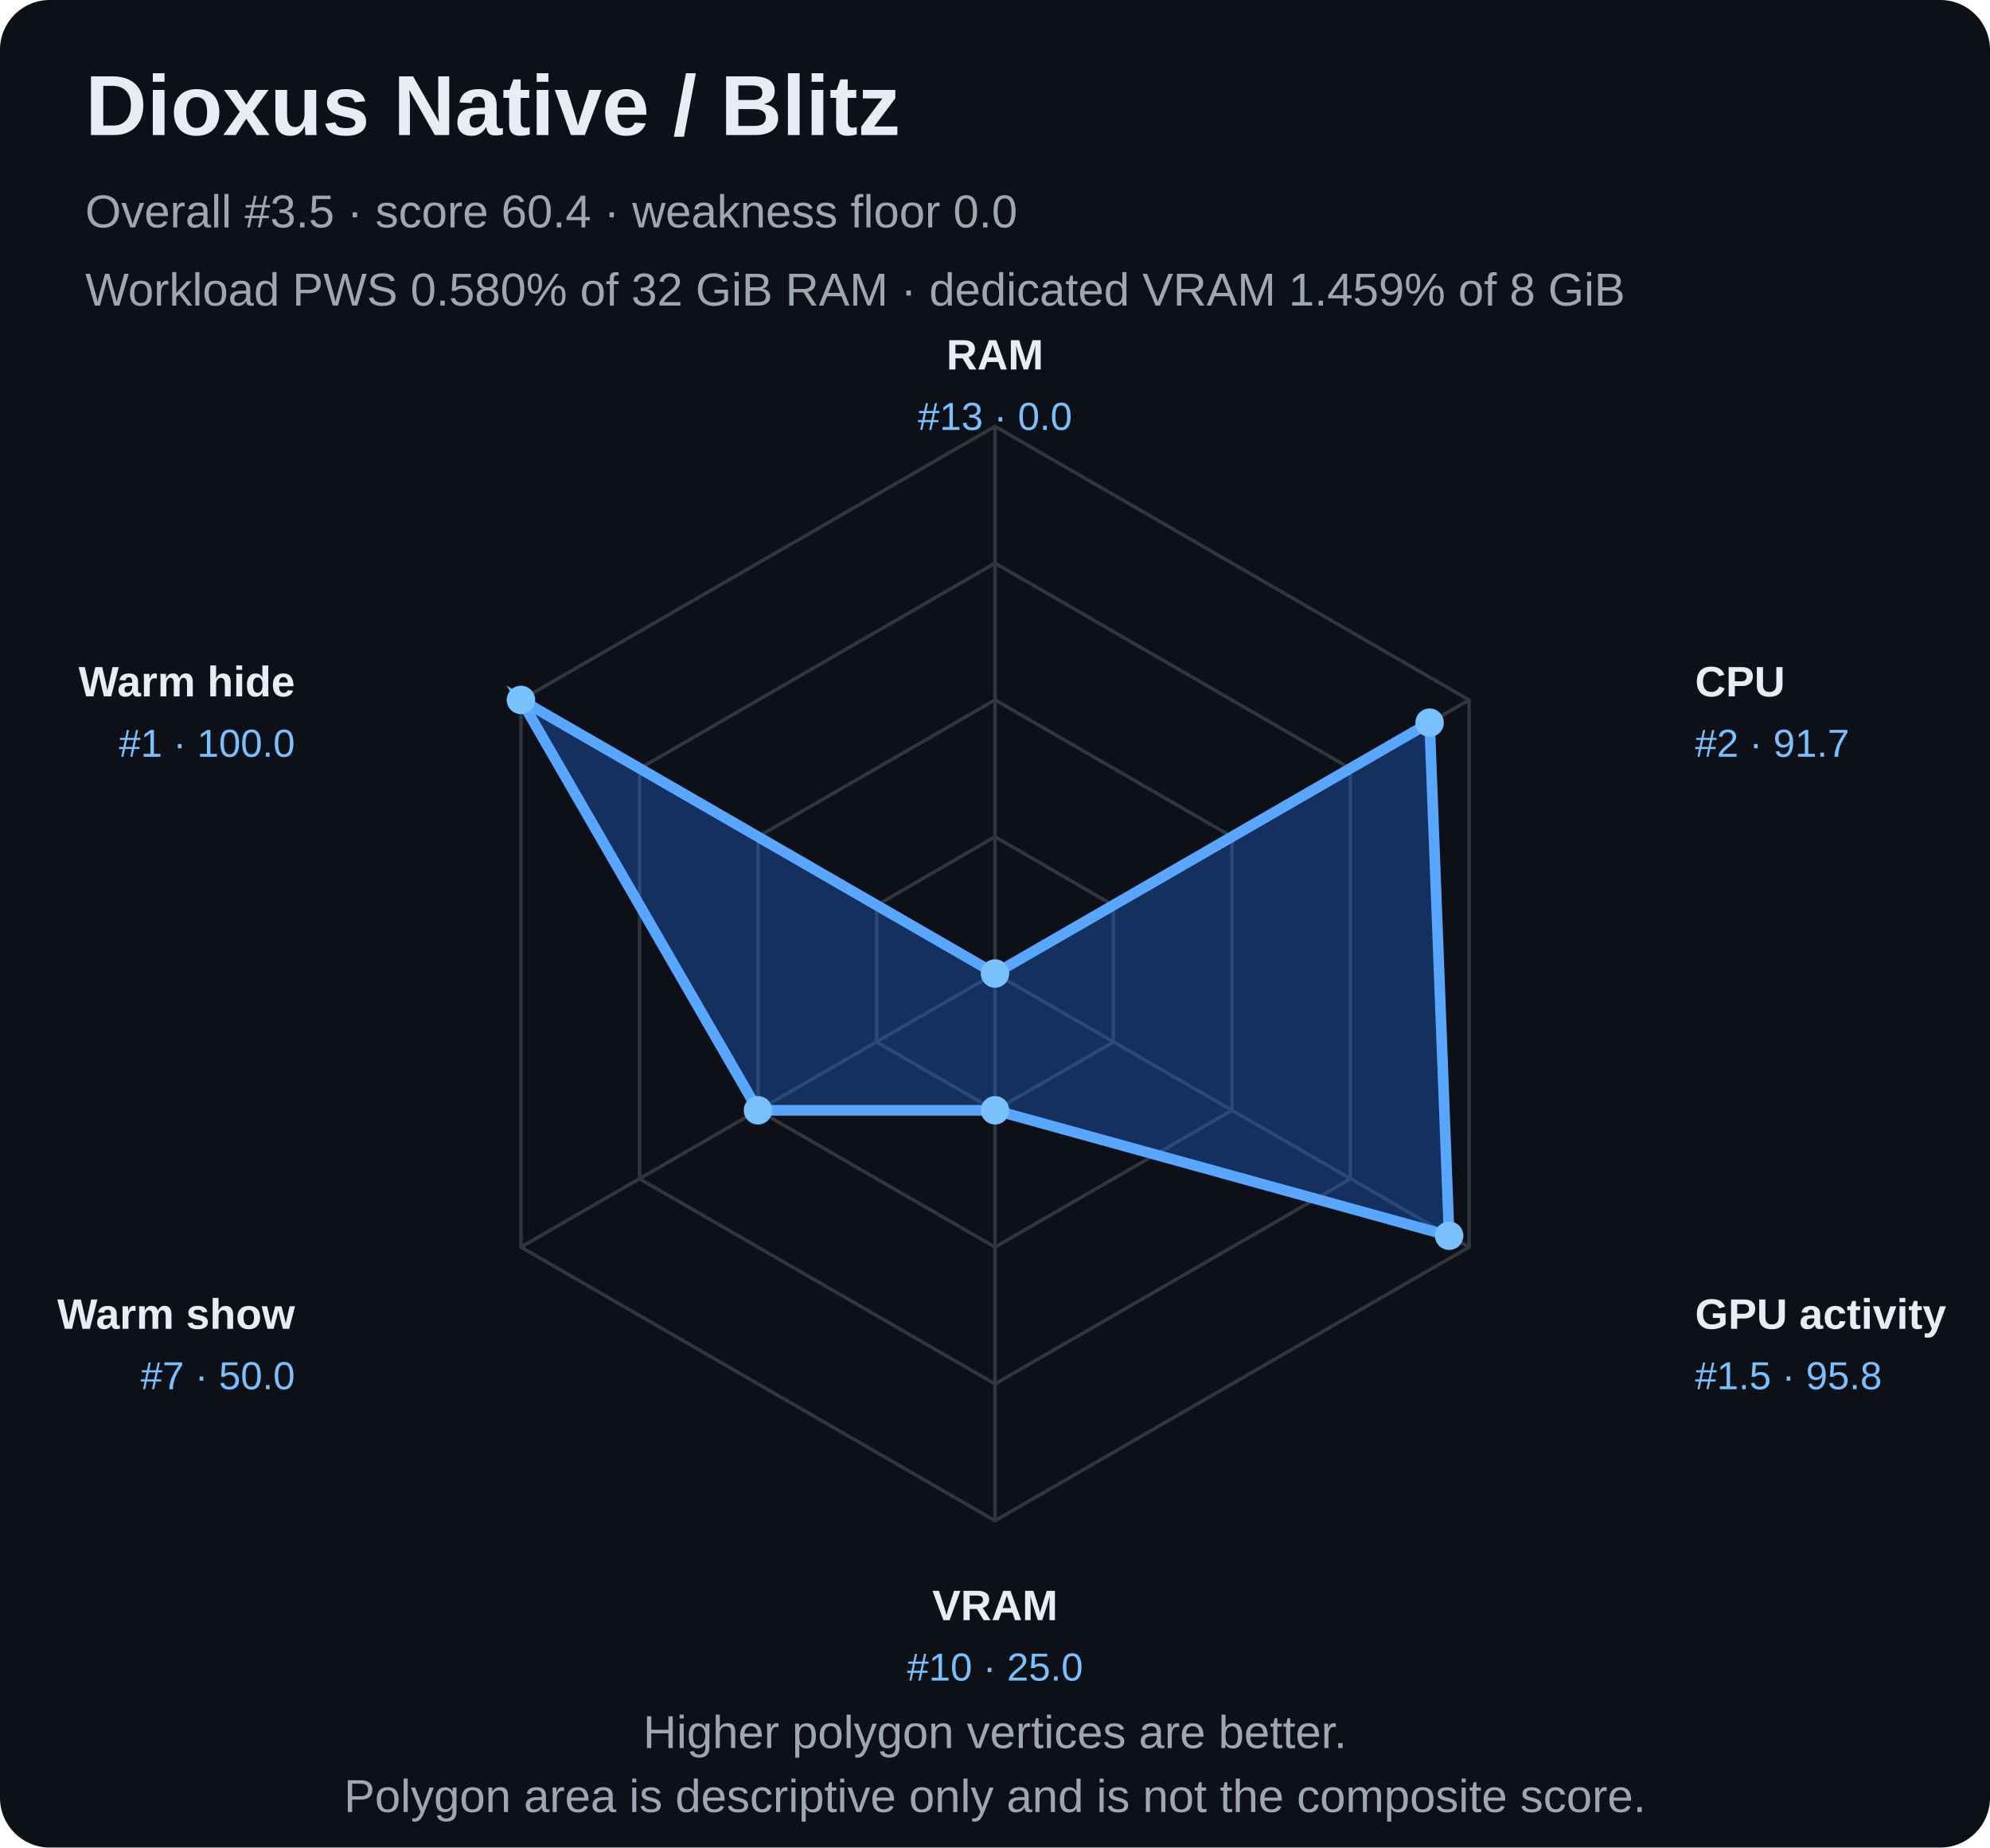
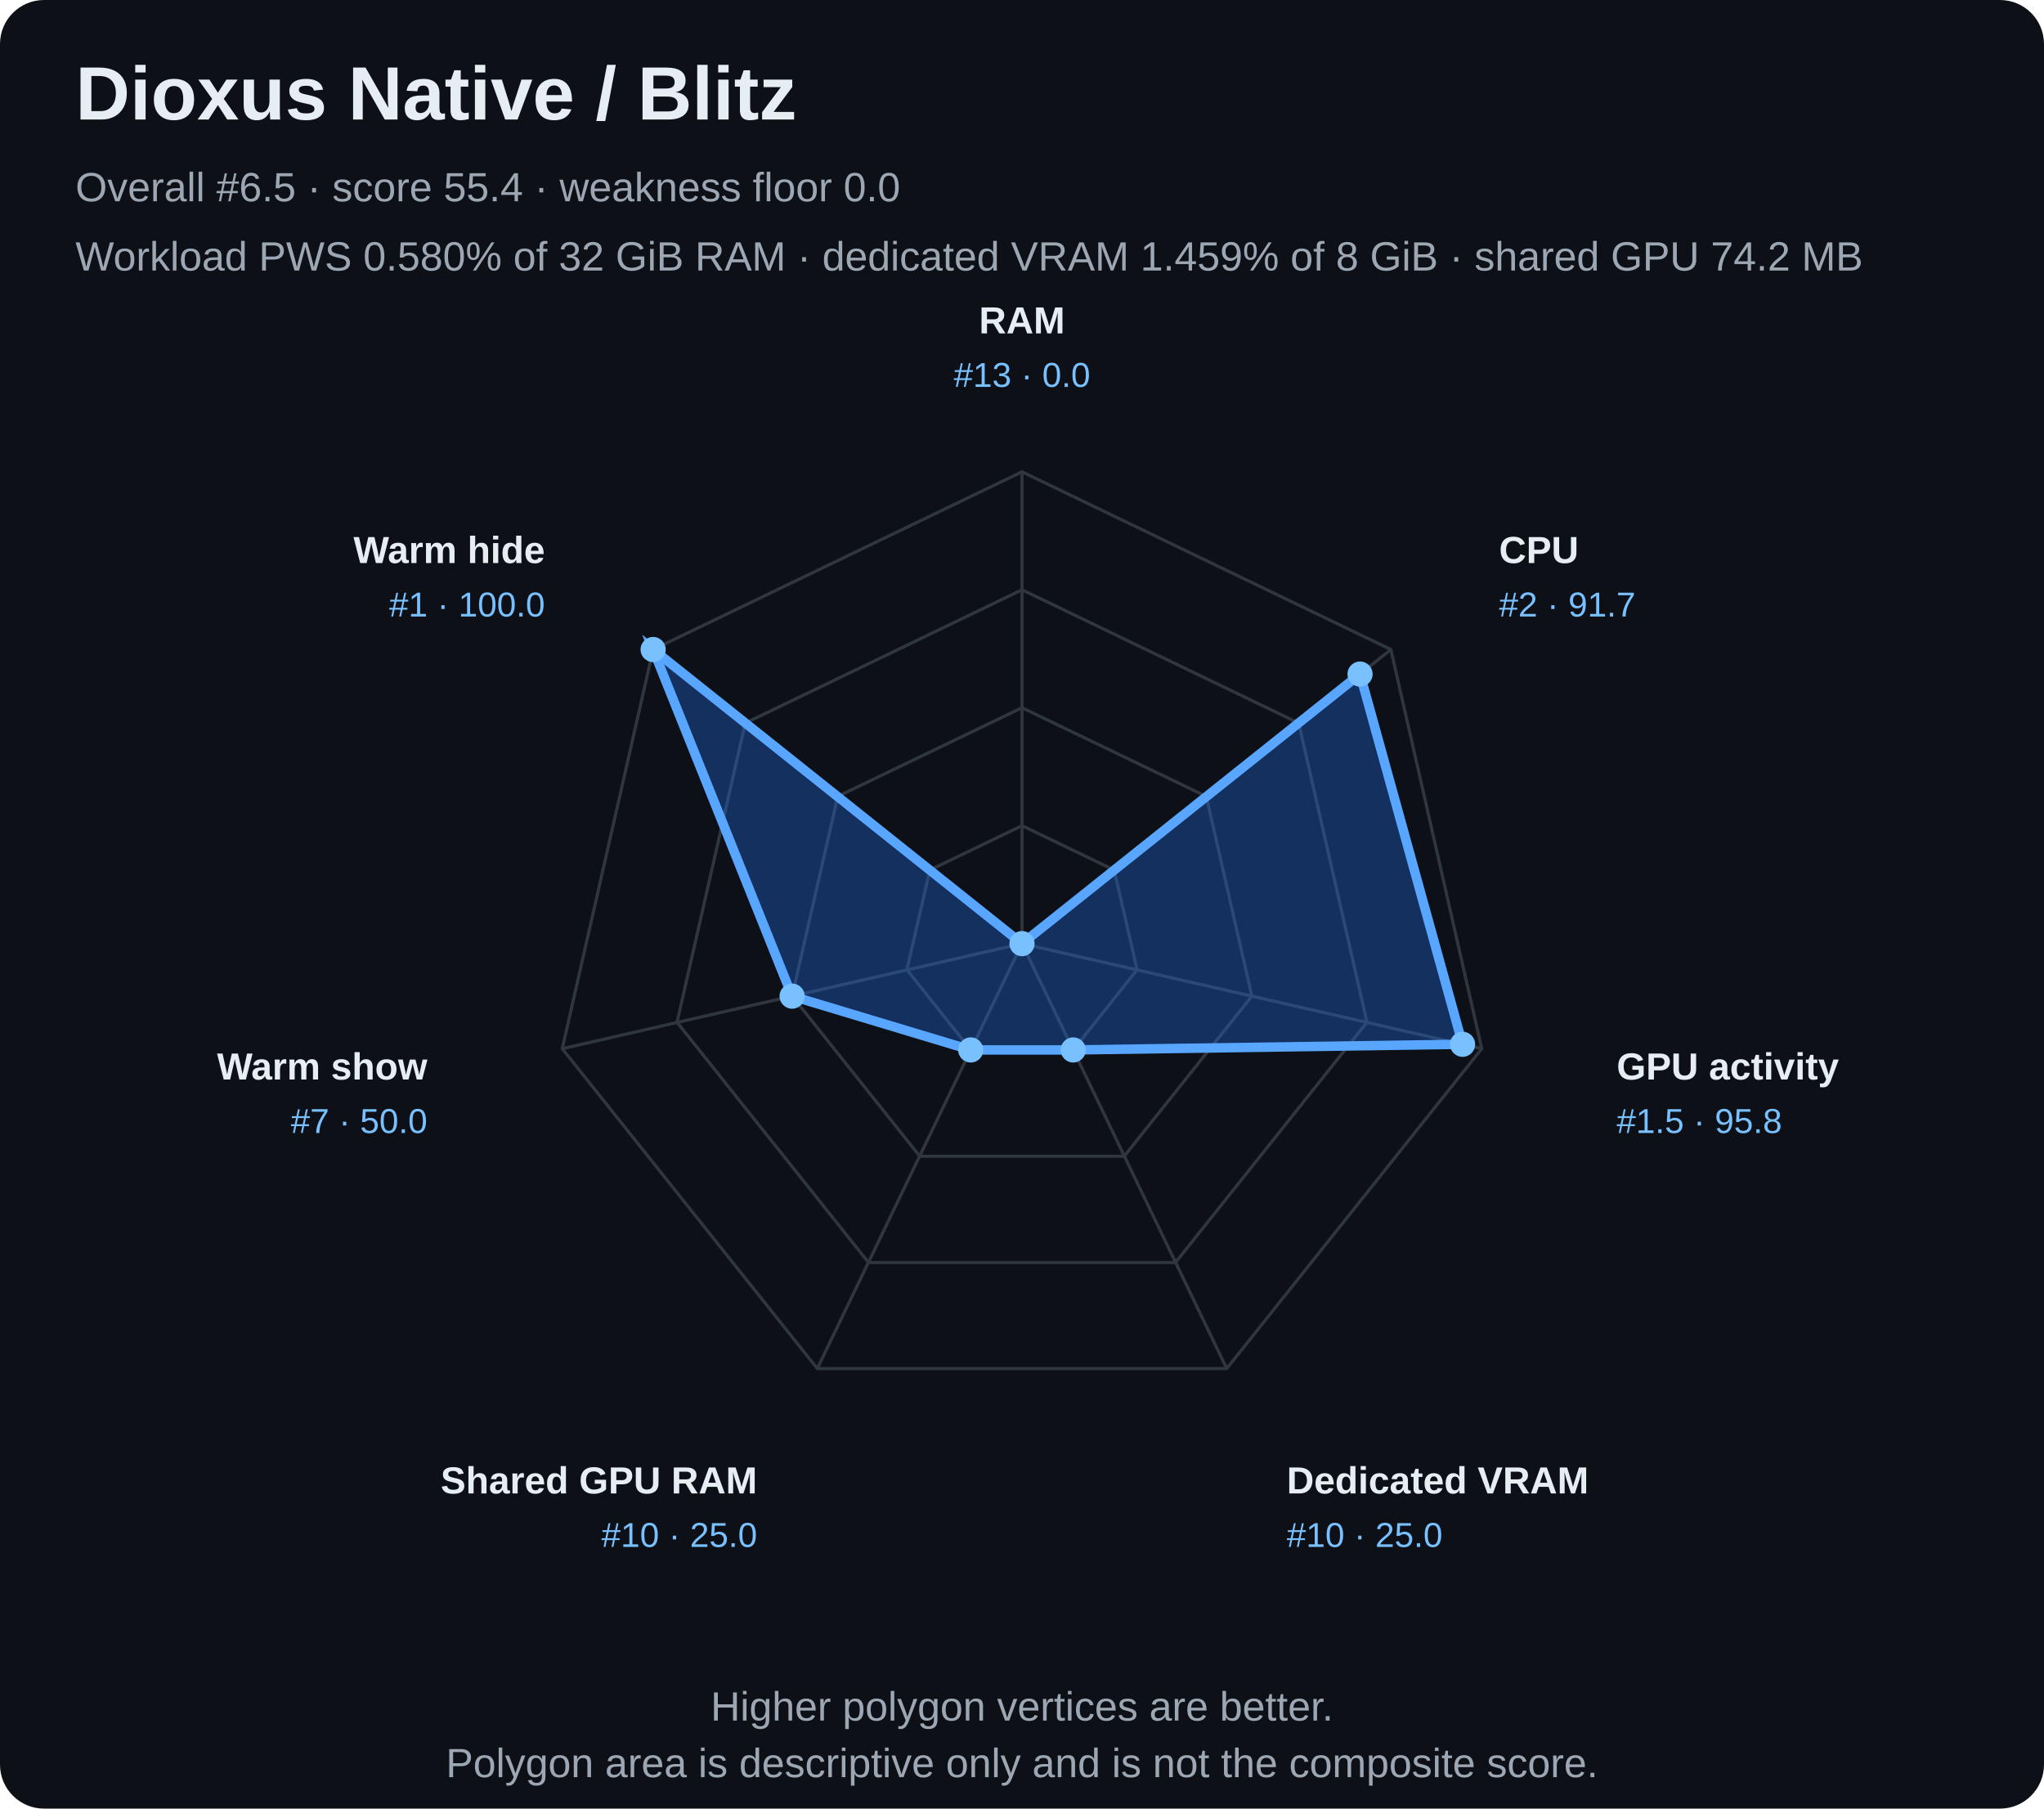
- <svg xmlns="http://www.w3.org/2000/svg" width="560" height="520" viewBox="0 0 560 520" role="img" aria-labelledby="title desc">
+ <svg xmlns="http://www.w3.org/2000/svg" width="650" height="575" viewBox="0 0 650 575" role="img" aria-labelledby="title desc">
  <style>text{font-family:"Segoe UI",Arial,sans-serif;fill:#e6edf3}.title{font-size:24px;font-weight:700}.sub{font-size:13px;fill:#9da7b3}.axis{font-size:12px;font-weight:700}.value{font-size:11px;fill:#79c0ff}.ring{fill:none;stroke:#30363d;stroke-width:1}.spoke{stroke:#30363d;stroke-width:1}.shape{fill:#1f6feb;fill-opacity:.34;stroke:#58a6ff;stroke-width:3}.dot{fill:#79c0ff}</style>
-   <rect width="560" height="520" rx="14" fill="#0d1117" />
+   <rect width="650" height="575" rx="14" fill="#0d1117" />
  <text class="title" x="24" y="38">Dioxus Native / Blitz</text>
-   <text class="sub" x="24" y="64">Overall #3.5 · score 60.4 · weakness floor 0.0</text>
-   <text class="sub" x="24" y="86">Workload PWS 0.580% of 32 GiB RAM · dedicated VRAM 1.459% of 8 GiB</text>
-   <polygon class="ring" points="280.0,235.5 313.3,254.8 313.3,293.3 280.0,312.5 246.7,293.3 246.7,254.8" />
-   <polygon class="ring" points="280.0,197.0 346.7,235.5 346.7,312.5 280.0,351.0 213.3,312.5 213.3,235.5" />
-   <polygon class="ring" points="280.0,158.5 380.0,216.3 380.0,331.8 280.0,389.5 180.0,331.8 180.0,216.3" />
-   <polygon class="ring" points="280.0,120.0 413.4,197.0 413.4,351.0 280.0,428.0 146.6,351.0 146.6,197.0" />
-   <line class="spoke" x1="280" y1="274" x2="280.0" y2="120.0" />
-   <line class="spoke" x1="280" y1="274" x2="413.4" y2="197.0" />
-   <line class="spoke" x1="280" y1="274" x2="413.4" y2="351.0" />
-   <line class="spoke" x1="280" y1="274" x2="280.0" y2="428.0" />
-   <line class="spoke" x1="280" y1="274" x2="146.6" y2="351.0" />
-   <line class="spoke" x1="280" y1="274" x2="146.6" y2="197.0" />
-   <polygon class="shape" points="280.0,274.0 402.3,203.4 407.8,347.8 280.0,312.5 213.3,312.5 146.6,197.0" />
-   <circle class="dot" cx="280.0" cy="274.0" r="4" />
-   <circle class="dot" cx="402.3" cy="203.4" r="4" />
-   <circle class="dot" cx="407.8" cy="347.8" r="4" />
-   <circle class="dot" cx="280.0" cy="312.5" r="4" />
-   <circle class="dot" cx="213.3" cy="312.5" r="4" />
-   <circle class="dot" cx="146.6" cy="197.0" r="4" />
-   <text class="axis" x="280" y="104" text-anchor="middle">RAM</text>
-   <text class="value" x="280" y="121" text-anchor="middle">#13 · 0.0</text>
-   <text class="axis" x="477" y="196" text-anchor="start">CPU</text>
-   <text class="value" x="477" y="213" text-anchor="start">#2 · 91.7</text>
-   <text class="axis" x="477" y="374" text-anchor="start">GPU activity</text>
-   <text class="value" x="477" y="391" text-anchor="start">#1.5 · 95.8</text>
-   <text class="axis" x="280" y="456" text-anchor="middle">VRAM</text>
-   <text class="value" x="280" y="473" text-anchor="middle">#10 · 25.0</text>
-   <text class="axis" x="83" y="374" text-anchor="end">Warm show</text>
-   <text class="value" x="83" y="391" text-anchor="end">#7 · 50.0</text>
-   <text class="axis" x="83" y="196" text-anchor="end">Warm hide</text>
-   <text class="value" x="83" y="213" text-anchor="end">#1 · 100.0</text>
-   <text class="sub" x="280" y="492" text-anchor="middle">Higher polygon vertices are better.</text>
-   <text class="sub" x="280" y="510" text-anchor="middle">Polygon area is descriptive only and is not the composite score.</text>
+   <text class="sub" x="24" y="64">Overall #6.5 · score 55.4 · weakness floor 0.0</text>
+   <text class="sub" x="24" y="86">Workload PWS 0.580% of 32 GiB RAM · dedicated VRAM 1.459% of 8 GiB · shared GPU 74.2 MB</text>
+   <polygon class="ring" points="325.0,262.5 354.3,276.6 361.6,308.3 341.3,333.8 308.7,333.8 288.4,308.3 295.7,276.6" />
+   <polygon class="ring" points="325.0,225.0 383.6,253.2 398.1,316.7 357.5,367.6 292.5,367.6 251.9,316.7 266.4,253.2" />
+   <polygon class="ring" points="325.0,187.5 413.0,229.9 434.7,325.0 373.8,401.4 276.2,401.4 215.3,325.0 237.0,229.9" />
+   <polygon class="ring" points="325.0,150.0 442.3,206.5 471.2,333.4 390.1,435.1 259.9,435.1 178.8,333.4 207.7,206.5" />
+   <line class="spoke" x1="325" y1="300" x2="325.0" y2="150.0" />
+   <line class="spoke" x1="325" y1="300" x2="442.3" y2="206.5" />
+   <line class="spoke" x1="325" y1="300" x2="471.2" y2="333.4" />
+   <line class="spoke" x1="325" y1="300" x2="390.1" y2="435.1" />
+   <line class="spoke" x1="325" y1="300" x2="259.9" y2="435.1" />
+   <line class="spoke" x1="325" y1="300" x2="178.8" y2="333.4" />
+   <line class="spoke" x1="325" y1="300" x2="207.7" y2="206.5" />
+   <polygon class="shape" points="325.0,300.0 432.5,214.3 465.1,332.0 341.3,333.8 308.7,333.8 251.9,316.7 207.7,206.5" />
+   <circle class="dot" cx="325.0" cy="300.0" r="4" />
+   <circle class="dot" cx="432.5" cy="214.3" r="4" />
+   <circle class="dot" cx="465.1" cy="332.0" r="4" />
+   <circle class="dot" cx="341.3" cy="333.8" r="4" />
+   <circle class="dot" cx="308.7" cy="333.8" r="4" />
+   <circle class="dot" cx="251.9" cy="316.7" r="4" />
+   <circle class="dot" cx="207.7" cy="206.5" r="4" />
+   <text class="axis" x="325.0" y="106.0" text-anchor="middle">RAM</text>
+   <text class="value" x="325.0" y="123.0" text-anchor="middle">#13 · 0.0</text>
+   <text class="axis" x="476.7" y="179.0" text-anchor="start">CPU</text>
+   <text class="value" x="476.7" y="196.0" text-anchor="start">#2 · 91.7</text>
+   <text class="axis" x="514.1" y="343.2" text-anchor="start">GPU activity</text>
+   <text class="value" x="514.1" y="360.2" text-anchor="start">#1.5 · 95.8</text>
+   <text class="axis" x="409.2" y="474.8" text-anchor="start">Dedicated VRAM</text>
+   <text class="value" x="409.2" y="491.8" text-anchor="start">#10 · 25.0</text>
+   <text class="axis" x="240.8" y="474.8" text-anchor="end">Shared GPU RAM</text>
+   <text class="value" x="240.8" y="491.8" text-anchor="end">#10 · 25.0</text>
+   <text class="axis" x="135.9" y="343.2" text-anchor="end">Warm show</text>
+   <text class="value" x="135.9" y="360.2" text-anchor="end">#7 · 50.0</text>
+   <text class="axis" x="173.3" y="179.0" text-anchor="end">Warm hide</text>
+   <text class="value" x="173.3" y="196.0" text-anchor="end">#1 · 100.0</text>
+   <text class="sub" x="325" y="547" text-anchor="middle">Higher polygon vertices are better.</text>
+   <text class="sub" x="325" y="565" text-anchor="middle">Polygon area is descriptive only and is not the composite score.</text>
</svg>
